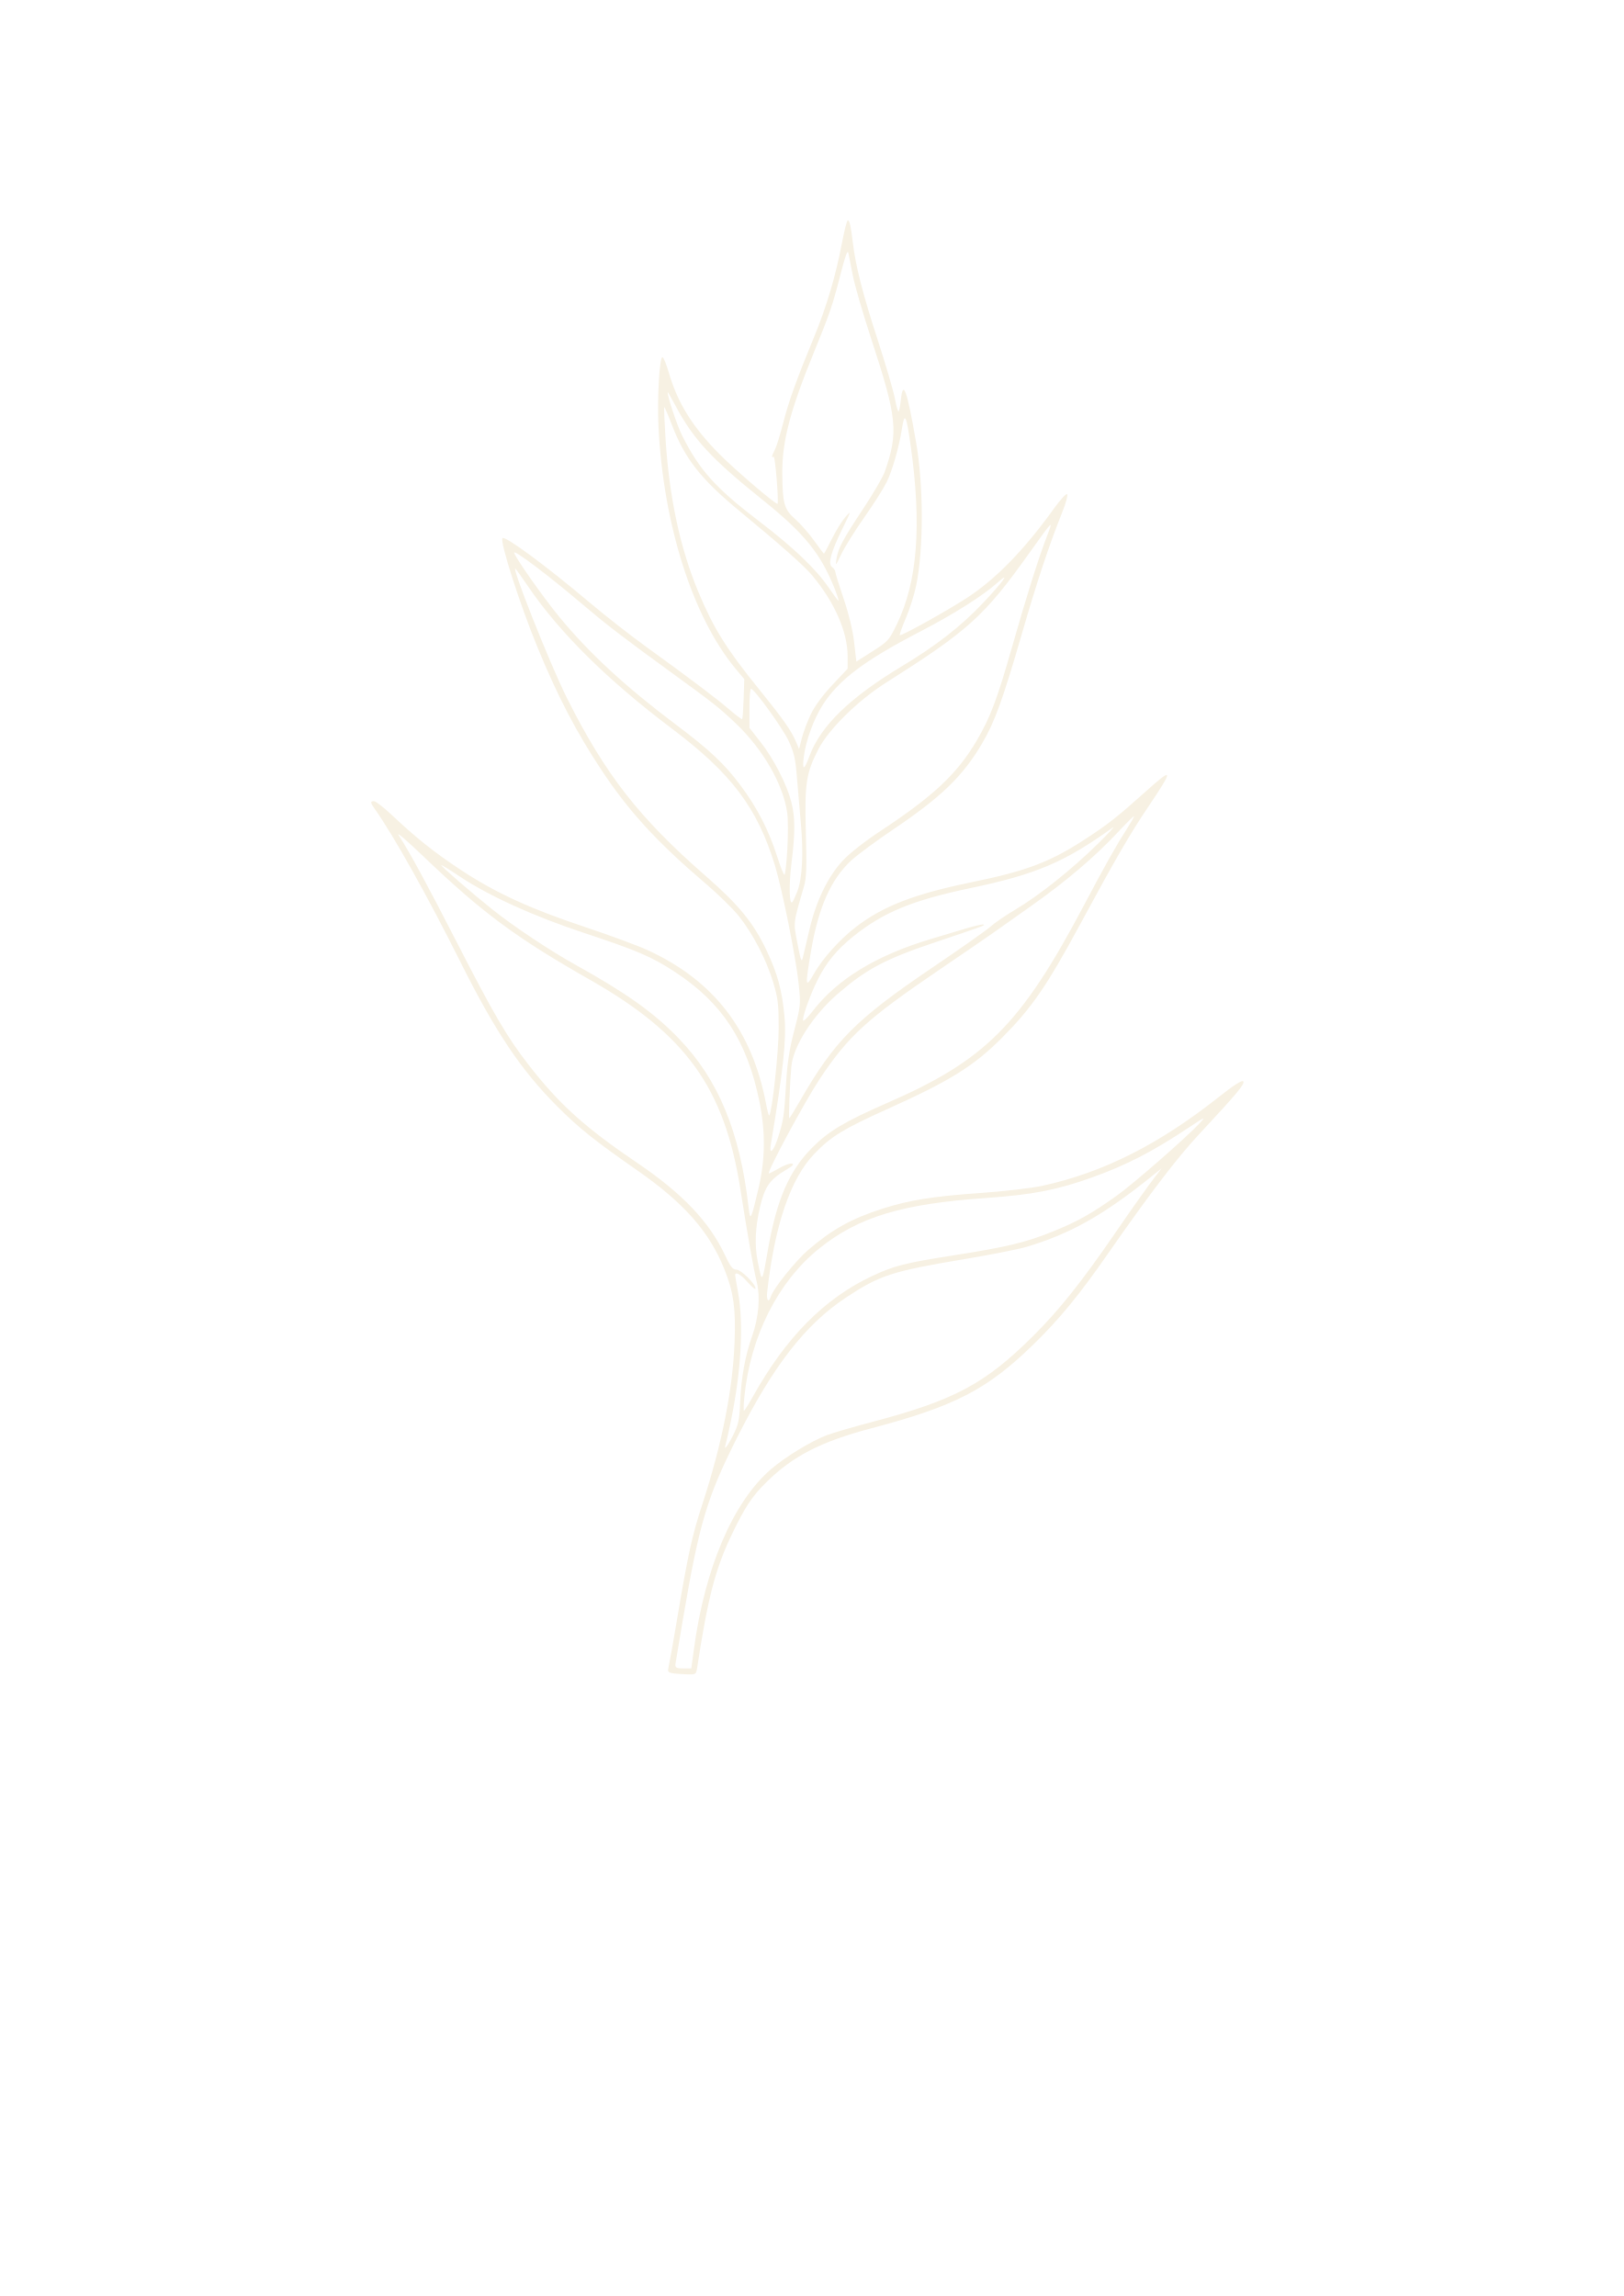
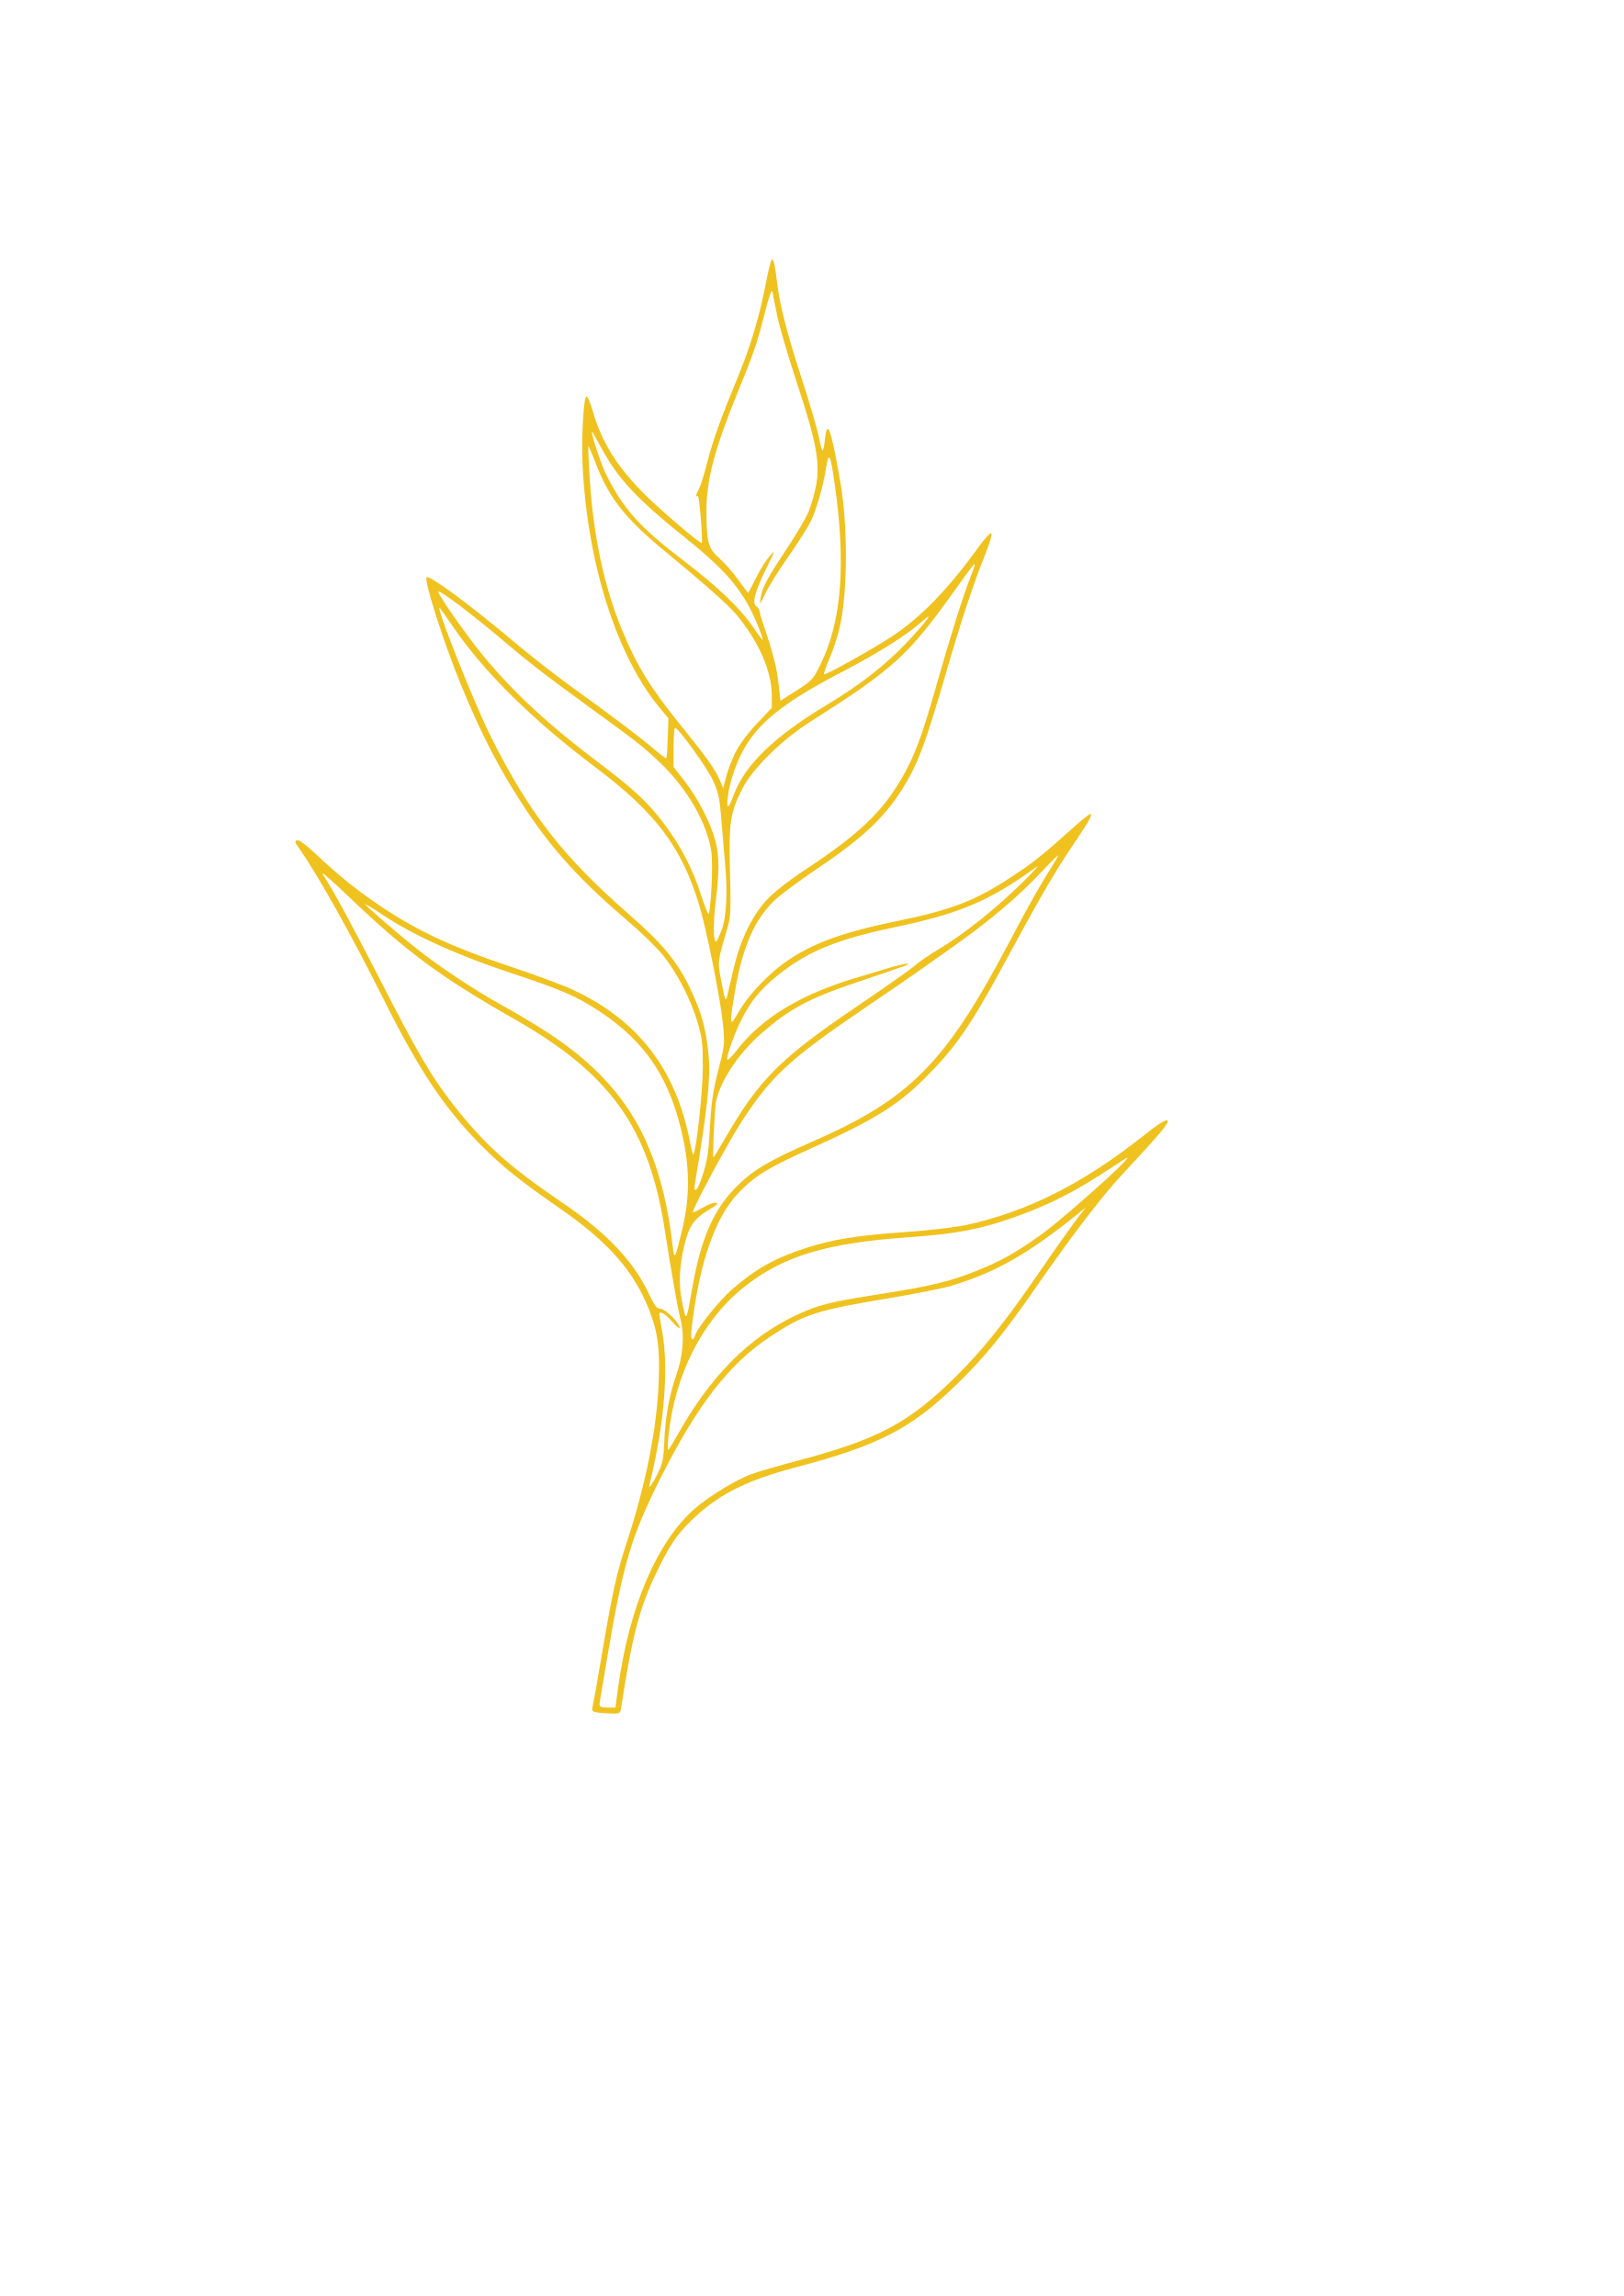
<svg xmlns="http://www.w3.org/2000/svg" width="210mm" height="297mm" viewBox="0 0 210 297" version="1.1" id="svg1" xml:space="preserve">
  <defs id="defs1" />
  <g id="layer1">
-     <path style="fill:#f7f1e3;fill-opacity:1" d="m 86.919,216.426 c -0.518,-0.099 -0.591,-0.229 -0.447,-0.803 0.095,-0.377 0.575,-3.076 1.068,-5.998 1.476,-8.749 1.958,-10.946 3.314,-15.102 2.519,-7.722 3.918,-14.771 4.152,-20.923 0.164,-4.321 -0.119,-6.385 -1.282,-9.328 -1.935,-4.897 -5.217,-8.636 -11.305,-12.878 -5.536,-3.857 -7.547,-5.466 -10.378,-8.307 -4.678,-4.692 -7.989,-9.637 -12.508,-18.679 -4.263,-8.53 -8.623,-16.321 -11.053,-19.752 -0.601,-0.849 -0.618,-1.017 -0.101,-1.017 0.218,0 1.26,0.812 2.315,1.805 3.153,2.966 5.39,4.75 8.77,6.995 4.503,2.991 9.055,5.097 16.043,7.423 3.279,1.091 7.015,2.471 8.304,3.066 8.527,3.94 13.454,10.337 15.256,19.811 0.174,0.914 0.361,1.617 0.415,1.563 0.372,-0.372 1.227,-8.233 1.228,-11.295 8.9e-4,-3.124 -0.089,-3.87 -0.716,-5.953 -0.889,-2.952 -2.653,-6.339 -4.477,-8.598 -0.763,-0.945 -2.692,-2.83 -4.287,-4.188 -6.237,-5.314 -9.886,-9.292 -13.428,-14.64 -3.273,-4.942 -5.656,-9.509 -8.273,-15.863 -2.291,-5.56 -4.924,-13.77 -4.54,-14.154 0.339,-0.339 5.698,3.624 11.347,8.392 1.964,1.658 5.219,4.204 7.234,5.66 5.523,3.988 9.09,6.68 10.791,8.144 0.842,0.725 1.576,1.272 1.631,1.217 0.055,-0.055 0.138,-1.241 0.185,-2.636 l 0.085,-2.535 -1.086,-1.301 c -5.582,-6.69 -9.413,-18.725 -10.016,-31.464 -0.17,-3.592 0.134,-8.868 0.512,-8.883 0.138,-0.006 0.51,0.887 0.826,1.983 1.134,3.93 3.068,7.044 6.568,10.573 2.051,2.068 7.312,6.562 7.496,6.403 0.183,-0.159 -0.31,-6.197 -0.496,-6.082 -0.325,0.201 -0.277,-0.082 0.157,-0.921 0.21,-0.406 0.691,-1.959 1.07,-3.453 0.703,-2.773 1.728,-5.619 4.056,-11.267 1.554,-3.771 2.762,-7.856 3.534,-11.959 0.309,-1.641 0.654,-2.983 0.767,-2.983 0.23,0 0.404,0.774 0.654,2.91 0.346,2.958 1.284,6.634 3.173,12.437 1.067,3.275 2.087,6.757 2.268,7.738 0.181,0.981 0.395,1.717 0.476,1.636 0.081,-0.081 0.209,-0.739 0.285,-1.461 0.29,-2.755 0.789,-1.376 1.978,5.468 0.973,5.596 0.978,13.769 0.012,18.501 -0.238,1.164 -0.838,3.062 -1.334,4.218 -0.496,1.156 -0.849,2.154 -0.786,2.217 0.163,0.163 6.203,-3.199 8.751,-4.871 3.735,-2.451 7.352,-6.177 11.225,-11.562 0.799,-1.111 1.549,-1.923 1.667,-1.805 0.118,0.118 -0.162,1.155 -0.622,2.305 -1.74,4.351 -3.262,8.938 -5.3,15.981 -2.394,8.268 -3.468,11.224 -5.07,13.945 -2.508,4.258 -5.272,6.934 -11.503,11.135 -2.18,1.469 -4.605,3.261 -5.39,3.981 -2.667,2.448 -4.288,6.096 -5.255,11.827 -0.767,4.544 -0.725,4.834 0.41,2.831 1.105,-1.949 3.313,-4.408 5.404,-6.017 3.508,-2.7 7.575,-4.274 14.947,-5.788 7.244,-1.487 10.231,-2.632 14.949,-5.728 2.787,-1.829 4.014,-2.801 7.591,-6.011 3.592,-3.224 3.647,-2.959 0.39,1.883 -2.462,3.66 -4.232,6.714 -8.917,15.381 -4.274,7.908 -6.225,10.74 -10.037,14.57 -3.65,3.669 -6.738,5.592 -14.802,9.222 -5.73,2.579 -7.344,3.568 -9.5,5.82 -3.07,3.207 -5.108,9.17 -6.087,17.815 -0.132,1.161 0.184,1.539 0.488,0.583 0.313,-0.987 3.219,-4.597 4.795,-5.958 3.089,-2.666 5.623,-4.075 9.638,-5.358 3.479,-1.112 6.491,-1.591 12.799,-2.035 2.964,-0.209 6.502,-0.622 7.862,-0.918 7.846,-1.709 15.072,-5.346 22.825,-11.489 1.9,-1.505 2.979,-2.2 3.151,-2.029 0.287,0.287 -0.712,1.486 -5.745,6.897 -2.863,3.078 -6.45,7.785 -11.797,15.478 -3.675,5.288 -6.253,8.421 -9.626,11.703 -5.97,5.807 -10.128,7.955 -20.915,10.805 -6.523,1.723 -10.142,3.58 -13.578,6.968 -1.851,1.825 -2.762,3.2 -4.452,6.72 -2.155,4.489 -3.124,8.209 -4.511,17.316 -0.127,0.836 -0.165,0.859 -1.376,0.824 -0.685,-0.02 -1.523,-0.089 -1.863,-0.154 z m 2.819,-3.051 c 1.423,-10.571 5.077,-19.109 9.986,-23.332 1.861,-1.601 5.219,-3.645 7.223,-4.398 0.821,-0.308 3.458,-1.079 5.859,-1.712 10.598,-2.795 14.591,-4.926 20.796,-11.098 3.372,-3.354 6.273,-6.99 10.561,-13.237 2.41,-3.511 4.257,-6.114 5.255,-7.408 l 0.817,-1.058 -1.219,0.983 c -6.276,5.059 -10.573,7.482 -16.276,9.178 -1.042,0.31 -4.673,1.027 -8.07,1.593 -9.293,1.55 -10.914,2.077 -15.275,4.973 -5.245,3.483 -9.375,8.796 -14.054,18.083 -3.905,7.75 -4.902,11.096 -7.016,23.531 -0.532,3.129 -0.97,5.748 -0.975,5.821 -0.025,0.438 0.157,0.529 1.057,0.529 h 1.001 z m 5.074,-27.712 c 0.696,-1.378 0.815,-1.938 0.917,-4.299 0.138,-3.197 0.641,-5.973 1.547,-8.536 0.849,-2.403 1.078,-5.073 0.599,-6.994 -0.411,-1.647 -1.131,-5.727 -2.131,-12.072 -2.055,-13.036 -7.042,-19.966 -19.452,-27.027 -9.557,-5.438 -13.942,-8.689 -21.558,-15.981 -2.034,-1.948 -3.47,-3.185 -3.191,-2.748 1.54,2.408 3.589,6.183 7.542,13.891 4.806,9.373 6.471,12.219 9.233,15.783 3.992,5.151 7.297,8.137 14.123,12.761 5.805,3.933 9.301,7.606 11.306,11.881 0.714,1.521 1.014,1.909 1.479,1.909 0.613,0 2.504,1.859 2.49,2.448 -0.004,0.181 -0.451,-0.178 -0.992,-0.799 -0.886,-1.016 -1.654,-1.448 -1.641,-0.922 0.003,0.109 0.177,1.151 0.388,2.315 0.724,4.007 0.383,10.109 -0.916,16.404 -0.3,1.455 -0.611,2.854 -0.691,3.109 -0.304,0.972 0.18,0.399 0.948,-1.121 z m 2.537,-4.964 c 4.286,-7.701 9.295,-12.763 15.497,-15.661 2.807,-1.311 4.253,-1.676 10.563,-2.665 6.809,-1.067 9.328,-1.675 12.811,-3.09 3.156,-1.283 4.929,-2.278 8.202,-4.606 2.127,-1.513 8.987,-7.507 10.716,-9.363 0.866,-0.93 0.772,-0.892 -1.455,0.586 -4.645,3.082 -7.937,4.782 -12.344,6.373 -4.564,1.648 -7.785,2.276 -13.85,2.697 -10.877,0.756 -16.482,2.459 -21.564,6.551 -5.312,4.278 -8.873,11.352 -9.654,19.178 -0.098,0.982 -0.119,1.786 -0.048,1.786 0.072,0 0.578,-0.804 1.124,-1.786 z m 1.96,-18.984 C 100.444,155.207 102.043,151.494 105,148.5 c 2.155,-2.182 4.237,-3.424 9.841,-5.871 12.621,-5.511 17.216,-10.135 25.334,-25.497 2.755,-5.214 4.182,-7.753 5.611,-9.984 0.488,-0.762 0.887,-1.464 0.887,-1.56 0,-0.096 -0.948,0.838 -2.106,2.076 -3.003,3.21 -6.711,6.361 -11.269,9.576 -2.176,1.535 -4.432,3.131 -5.014,3.547 -0.582,0.416 -3.618,2.496 -6.747,4.623 -9.418,6.402 -11.82,8.594 -15.521,14.163 -1.93,2.904 -6.938,12.219 -6.57,12.219 0.093,0 0.693,-0.307 1.333,-0.682 0.64,-0.375 1.375,-0.642 1.633,-0.592 0.338,0.065 0.138,0.286 -0.72,0.792 -2.14,1.263 -2.788,2.191 -3.409,4.881 -0.616,2.668 -0.704,4.903 -0.276,7.032 0.566,2.816 0.546,2.84 1.304,-1.508 z m -1.22,-7.938 c 0.89,-3.738 0.932,-7.348 0.133,-11.274 -1.603,-7.873 -4.807,-12.777 -10.988,-16.816 -2.954,-1.931 -4.829,-2.733 -11.735,-5.022 -6.559,-2.174 -12.327,-4.8 -16.116,-7.337 -1.224,-0.82 -2.26,-1.456 -2.302,-1.414 -0.105,0.105 3.932,3.603 6.712,5.815 2.703,2.151 7.361,5.25 10.588,7.043 6.653,3.698 10.237,6.255 13.441,9.593 5.1,5.311 7.881,12.052 8.993,21.793 0.215,1.881 0.297,1.728 1.275,-2.381 z m 2.51,-6.548 c 0.724,-2.227 0.831,-2.934 1.069,-7.084 0.152,-2.655 0.422,-4.404 1.056,-6.846 0.826,-3.18 0.843,-3.361 0.58,-5.953 -0.34,-3.345 -2.118,-12.235 -3.076,-15.383 -2.271,-7.461 -5.603,-11.886 -13.352,-17.728 -8.272,-6.236 -14.482,-12.372 -18.518,-18.296 -0.774,-1.136 -1.515,-2.185 -1.646,-2.33 -0.822,-0.912 4.399,12.268 6.602,16.664 4.959,9.898 9.337,15.516 17.946,23.029 4.295,3.749 6.204,6.085 7.886,9.652 1.418,3.007 1.988,5.099 2.308,8.467 0.282,2.967 -0.127,6.827 -1.758,16.603 -0.244,1.46 0.337,0.95 0.904,-0.794 z m 2.83,-4.763 c 4.533,-7.885 7.212,-10.577 17.37,-17.449 3.506,-2.372 6.802,-4.698 7.325,-5.17 0.523,-0.471 1.973,-1.462 3.222,-2.202 3.041,-1.803 7.288,-5.19 10.614,-8.465 1.5,-1.477 2.37,-2.428 1.933,-2.114 -6.194,4.461 -9.886,6.031 -18.378,7.815 -7.514,1.579 -11.256,3.121 -15.146,6.243 -2.112,1.695 -3.474,3.345 -4.589,5.56 -0.983,1.951 -2.044,4.914 -1.907,5.324 0.049,0.147 0.604,-0.401 1.234,-1.218 3.195,-4.141 8.208,-7.199 15.282,-9.322 1.286,-0.386 3.282,-0.986 4.437,-1.334 1.155,-0.348 2.22,-0.592 2.368,-0.543 0.288,0.096 0.17,0.139 -6.523,2.394 -6.183,2.083 -8.688,3.42 -12.327,6.579 -3.223,2.798 -5.76,6.777 -5.995,9.401 -0.191,2.133 -0.376,6.684 -0.272,6.684 0.054,0 0.663,-0.982 1.353,-2.183 z m 1.264,-22.234 c 0.859,-3.683 2.373,-6.822 4.29,-8.892 0.895,-0.967 2.836,-2.489 4.96,-3.892 6.813,-4.497 9.876,-7.38 12.382,-11.653 1.763,-3.006 2.627,-5.296 4.576,-12.132 1.904,-6.678 3.403,-11.437 4.499,-14.287 0.857,-2.227 0.844,-2.215 -2.242,2.116 -5.858,8.222 -7.879,10.053 -18.541,16.801 -3.65,2.31 -7.438,6.035 -8.772,8.626 -1.592,3.093 -1.794,4.442 -1.619,10.821 0.122,4.433 0.075,5.824 -0.232,6.879 -1.437,4.936 -1.399,4.598 -0.854,7.446 0.421,2.199 0.529,2.484 0.693,1.815 0.107,-0.437 0.493,-2.078 0.859,-3.647 z m -1.576,-4.918 c 0.645,-1.668 0.817,-4.874 0.468,-8.72 -0.168,-1.844 -0.404,-4.613 -0.526,-6.155 -0.182,-2.306 -0.37,-3.121 -1.059,-4.593 -0.783,-1.673 -4.434,-6.73 -4.873,-6.75 -0.109,-0.005 -0.198,1.131 -0.198,2.524 v 2.533 l 1.457,1.862 c 1.689,2.158 3.392,5.486 3.965,7.746 0.499,1.97 0.504,3.948 0.021,7.843 -0.358,2.885 -0.3,5.551 0.111,5.082 0.103,-0.118 0.389,-0.735 0.635,-1.371 z m -1.291,-5.422 c 0.104,-1.799 0.101,-3.913 -0.005,-4.696 -0.504,-3.698 -3.116,-8.253 -6.666,-11.625 -2.181,-2.072 -2.794,-2.555 -8.545,-6.735 -6.02,-4.376 -8.218,-6.065 -11.245,-8.639 -4.396,-3.738 -8.864,-7.115 -8.864,-6.699 0,0.43 3.708,5.71 5.795,8.252 3.859,4.699 8.579,9.064 15.107,13.969 4.393,3.301 6.304,5.099 8.387,7.894 2.159,2.897 3.629,5.761 4.74,9.235 0.407,1.273 0.823,2.315 0.924,2.315 0.101,0 0.268,-1.472 0.372,-3.271 z m 2.869,-12.097 c 1.428,-3.885 5.225,-7.571 11.981,-11.632 4.376,-2.63 7.606,-5.146 10.419,-8.119 2.619,-2.767 3.709,-4.289 1.916,-2.674 -1.851,1.667 -5.669,4.081 -10.026,6.341 -7.189,3.728 -10.505,6.229 -12.591,9.493 -1.163,1.82 -2.196,4.673 -2.443,6.746 -0.213,1.784 0.051,1.729 0.743,-0.155 z m 0.181,-5.422 c 0.496,-1.039 1.542,-2.46 2.774,-3.771 l 1.978,-2.103 v -1.603 c 0,-3.139 -1.687,-6.989 -4.582,-10.458 -1.047,-1.254 -3.96,-3.837 -9.407,-8.34 -5.045,-4.171 -7.095,-6.796 -8.789,-11.257 -0.473,-1.246 -0.898,-2.227 -0.945,-2.181 -0.046,0.046 0.031,1.901 0.173,4.122 0.483,7.581 1.881,14.113 4.231,19.76 1.951,4.69 3.652,7.423 7.807,12.545 3.08,3.797 4.225,5.419 4.813,6.816 l 0.416,0.989 0.367,-1.426 c 0.202,-0.784 0.725,-2.176 1.163,-3.093 z m 11.114,-11.614 c 2.677,-5.531 3.242,-12.82 1.79,-23.109 -0.569,-4.031 -0.781,-4.437 -1.134,-2.166 -0.365,2.348 -1.249,5.426 -1.984,6.908 -0.412,0.83 -1.717,2.883 -2.902,4.564 -1.184,1.681 -2.51,3.805 -2.947,4.722 -0.743,1.561 -0.783,1.6 -0.629,0.62 0.219,-1.394 0.773,-2.43 3.511,-6.572 1.271,-1.922 2.499,-4.031 2.728,-4.686 1.8,-5.141 1.616,-6.958 -1.743,-17.198 -1.074,-3.274 -2.145,-6.965 -2.38,-8.202 -0.235,-1.237 -0.493,-2.547 -0.573,-2.91 -0.104,-0.472 -0.398,0.325 -1.025,2.778 -1.018,3.978 -1.386,5.061 -3.377,9.922 -3.123,7.627 -4.177,11.637 -4.149,15.784 0.026,3.917 0.24,4.678 1.669,5.936 0.682,0.601 1.783,1.853 2.447,2.783 0.664,0.93 1.238,1.691 1.275,1.691 0.038,0 0.497,-0.863 1.021,-1.918 0.524,-1.055 1.316,-2.335 1.762,-2.844 0.772,-0.883 0.755,-0.815 -0.361,1.455 -1.54,3.133 -1.945,4.622 -1.37,5.042 0.232,0.169 0.421,0.451 0.421,0.626 0,0.175 0.484,1.739 1.075,3.476 0.686,2.017 1.176,4.054 1.356,5.639 l 0.282,2.481 2.098,-1.335 c 2.012,-1.28 2.14,-1.423 3.139,-3.487 z m -7.973,-4.438 c -1.836,-4.678 -3.924,-7.272 -9.378,-11.651 -6.649,-5.338 -8.975,-7.854 -11.29,-12.214 -0.545,-1.026 -0.994,-1.804 -0.998,-1.728 -0.029,0.575 1.22,4.314 1.883,5.638 2.217,4.425 4.312,6.76 9.884,11.011 4.497,3.431 7.464,6.264 9.092,8.68 0.613,0.909 1.168,1.654 1.233,1.654 0.065,0 -0.127,-0.625 -0.427,-1.389 z" id="path1" />
+     <path style="fill:#f0c21f;fill-opacity:1" d="m 77.107,221.488 c -0.518,-0.099 -0.591,-0.229 -0.447,-0.803 0.095,-0.377 0.575,-3.076 1.068,-5.998 1.476,-8.749 1.958,-10.946 3.314,-15.102 2.519,-7.722 3.918,-14.771 4.152,-20.923 0.164,-4.321 -0.119,-6.385 -1.282,-9.328 -1.935,-4.897 -5.217,-8.636 -11.305,-12.878 -5.536,-3.857 -7.547,-5.466 -10.378,-8.307 -4.678,-4.692 -7.989,-9.637 -12.508,-18.679 -4.263,-8.53 -8.623,-16.321 -11.053,-19.752 -0.601,-0.849 -0.618,-1.017 -0.101,-1.017 0.218,0 1.26,0.812 2.315,1.805 3.153,2.966 5.39,4.75 8.77,6.995 4.503,2.991 9.055,5.097 16.043,7.423 3.279,1.091 7.015,2.471 8.304,3.066 8.527,3.94 13.454,10.337 15.256,19.811 0.174,0.914 0.361,1.617 0.415,1.563 0.372,-0.372 1.227,-8.233 1.228,-11.295 8.96e-4,-3.124 -0.089,-3.87 -0.716,-5.953 -0.889,-2.952 -2.653,-6.339 -4.477,-8.598 -0.763,-0.945 -2.692,-2.83 -4.287,-4.188 -6.237,-5.314 -9.886,-9.292 -13.428,-14.64 -3.273,-4.942 -5.656,-9.509 -8.273,-15.863 -2.291,-5.56 -4.924,-13.77 -4.54,-14.154 0.339,-0.339 5.698,3.624 11.347,8.392 1.964,1.658 5.219,4.204 7.234,5.66 5.523,3.988 9.09,6.68 10.791,8.144 0.842,0.725 1.576,1.272 1.631,1.217 0.055,-0.055 0.138,-1.241 0.185,-2.636 l 0.085,-2.535 -1.086,-1.301 c -5.582,-6.69 -9.413,-18.725 -10.016,-31.464 -0.17,-3.592 0.134,-8.868 0.512,-8.883 0.138,-0.006 0.51,0.887 0.826,1.983 1.134,3.93 3.068,7.044 6.568,10.573 2.051,2.068 7.312,6.562 7.496,6.403 0.183,-0.159 -0.31,-6.197 -0.496,-6.082 -0.325,0.201 -0.277,-0.082 0.157,-0.921 0.21,-0.406 0.691,-1.959 1.07,-3.453 0.703,-2.773 1.728,-5.619 4.056,-11.267 1.554,-3.771 2.762,-7.856 3.534,-11.959 0.309,-1.641 0.654,-2.983 0.767,-2.983 0.23,0 0.404,0.774 0.654,2.91 0.346,2.958 1.284,6.634 3.173,12.437 1.067,3.275 2.087,6.757 2.268,7.738 0.181,0.981 0.395,1.717 0.476,1.636 0.081,-0.081 0.209,-0.739 0.285,-1.461 0.29,-2.755 0.789,-1.376 1.978,5.468 0.973,5.596 0.978,13.769 0.012,18.501 -0.238,1.164 -0.838,3.062 -1.334,4.218 -0.496,1.156 -0.849,2.154 -0.786,2.217 0.163,0.163 6.203,-3.199 8.751,-4.871 3.735,-2.451 7.352,-6.177 11.225,-11.562 0.799,-1.111 1.549,-1.923 1.667,-1.805 0.118,0.118 -0.162,1.155 -0.622,2.305 -1.74,4.351 -3.262,8.938 -5.3,15.981 -2.394,8.268 -3.468,11.224 -5.07,13.945 -2.508,4.258 -5.272,6.934 -11.503,11.135 -2.18,1.469 -4.605,3.261 -5.39,3.981 -2.667,2.448 -4.288,6.096 -5.255,11.827 -0.767,4.544 -0.725,4.834 0.41,2.831 1.105,-1.949 3.313,-4.408 5.404,-6.017 3.508,-2.7 7.575,-4.274 14.947,-5.788 7.244,-1.487 10.231,-2.632 14.949,-5.728 2.787,-1.829 4.014,-2.801 7.591,-6.011 3.592,-3.224 3.647,-2.959 0.39,1.883 -2.462,3.66 -4.232,6.714 -8.917,15.381 -4.274,7.908 -6.225,10.74 -10.037,14.57 -3.65,3.669 -6.738,5.592 -14.802,9.222 -5.73,2.579 -7.344,3.568 -9.5,5.82 -3.07,3.207 -5.108,9.17 -6.087,17.815 -0.132,1.161 0.184,1.539 0.488,0.583 0.313,-0.987 3.219,-4.597 4.795,-5.958 3.089,-2.666 5.623,-4.075 9.638,-5.358 3.479,-1.112 6.491,-1.591 12.799,-2.035 2.964,-0.209 6.502,-0.622 7.862,-0.918 7.846,-1.709 15.072,-5.346 22.825,-11.489 1.9,-1.505 2.979,-2.2 3.151,-2.029 0.287,0.287 -0.712,1.486 -5.745,6.897 -2.863,3.078 -6.45,7.785 -11.797,15.478 -3.675,5.288 -6.253,8.421 -9.626,11.703 -5.97,5.807 -10.128,7.955 -20.915,10.805 -6.523,1.723 -10.142,3.58 -13.578,6.968 -1.851,1.825 -2.762,3.2 -4.452,6.72 -2.155,4.489 -3.124,8.209 -4.511,17.316 -0.127,0.836 -0.165,0.859 -1.376,0.824 -0.685,-0.02 -1.523,-0.089 -1.863,-0.154 z m 2.819,-3.051 c 1.423,-10.571 5.077,-19.109 9.986,-23.332 1.861,-1.601 5.219,-3.645 7.223,-4.398 0.821,-0.308 3.458,-1.079 5.859,-1.712 10.598,-2.795 14.591,-4.926 20.796,-11.098 3.372,-3.354 6.273,-6.99 10.561,-13.237 2.41,-3.511 4.257,-6.114 5.255,-7.408 l 0.817,-1.058 -1.219,0.983 c -6.276,5.059 -10.573,7.482 -16.276,9.178 -1.042,0.31 -4.673,1.027 -8.07,1.593 -9.293,1.55 -10.913,2.077 -15.275,4.973 -5.245,3.483 -9.375,8.796 -14.054,18.083 -3.905,7.75 -4.902,11.096 -7.016,23.531 -0.532,3.129 -0.97,5.748 -0.975,5.821 -0.025,0.438 0.157,0.529 1.057,0.529 h 1.001 z m 5.074,-27.712 c 0.696,-1.378 0.815,-1.938 0.917,-4.299 0.138,-3.197 0.641,-5.973 1.547,-8.536 0.849,-2.403 1.078,-5.073 0.599,-6.994 -0.411,-1.647 -1.131,-5.727 -2.131,-12.072 -2.055,-13.036 -7.042,-19.966 -19.452,-27.027 -9.557,-5.438 -13.942,-8.689 -21.558,-15.981 -2.034,-1.948 -3.47,-3.185 -3.191,-2.748 1.54,2.408 3.589,6.183 7.542,13.891 4.806,9.373 6.471,12.219 9.233,15.783 3.992,5.151 7.297,8.137 14.123,12.761 5.805,3.933 9.301,7.606 11.306,11.881 0.714,1.521 1.014,1.909 1.479,1.909 0.613,0 2.504,1.859 2.49,2.448 -0.004,0.181 -0.451,-0.178 -0.992,-0.799 -0.886,-1.016 -1.654,-1.448 -1.641,-0.922 0.003,0.109 0.177,1.151 0.388,2.315 0.724,4.007 0.383,10.109 -0.916,16.404 -0.3,1.455 -0.611,2.854 -0.691,3.109 -0.304,0.972 0.18,0.399 0.948,-1.121 z m 2.537,-4.964 c 4.286,-7.701 9.295,-12.763 15.497,-15.661 2.807,-1.311 4.253,-1.676 10.563,-2.665 6.809,-1.067 9.328,-1.675 12.811,-3.09 3.156,-1.283 4.929,-2.278 8.202,-4.606 2.127,-1.513 8.987,-7.507 10.716,-9.363 0.866,-0.93 0.772,-0.892 -1.455,0.586 -4.645,3.082 -7.937,4.782 -12.344,6.373 -4.564,1.648 -7.785,2.276 -13.85,2.697 -10.877,0.756 -16.482,2.459 -21.564,6.551 -5.312,4.278 -8.873,11.352 -9.654,19.178 -0.098,0.982 -0.119,1.786 -0.048,1.786 0.072,0 0.578,-0.804 1.124,-1.786 z m 1.96,-18.984 c 1.135,-6.508 2.733,-10.22 5.69,-13.215 2.155,-2.182 4.237,-3.424 9.841,-5.871 12.621,-5.511 17.216,-10.135 25.334,-25.497 2.755,-5.214 4.182,-7.753 5.611,-9.984 0.488,-0.762 0.887,-1.464 0.887,-1.56 0,-0.096 -0.948,0.838 -2.106,2.076 -3.003,3.21 -6.711,6.361 -11.269,9.576 -2.176,1.535 -4.432,3.131 -5.014,3.547 -0.582,0.416 -3.618,2.496 -6.747,4.623 -9.418,6.402 -11.82,8.594 -15.521,14.163 -1.93,2.904 -6.938,12.219 -6.57,12.219 0.093,0 0.693,-0.307 1.333,-0.682 0.64,-0.375 1.375,-0.642 1.633,-0.592 0.338,0.065 0.138,0.286 -0.72,0.792 -2.14,1.263 -2.788,2.191 -3.409,4.881 -0.616,2.668 -0.704,4.903 -0.276,7.032 0.566,2.816 0.546,2.84 1.304,-1.508 z m -1.22,-7.938 c 0.89,-3.738 0.932,-7.348 0.133,-11.274 -1.603,-7.873 -4.807,-12.777 -10.988,-16.816 -2.954,-1.931 -4.829,-2.733 -11.735,-5.022 -6.559,-2.174 -12.327,-4.8 -16.116,-7.337 -1.224,-0.82 -2.26,-1.456 -2.302,-1.414 -0.105,0.105 3.932,3.603 6.712,5.815 2.703,2.151 7.361,5.25 10.588,7.043 6.653,3.698 10.237,6.255 13.441,9.593 5.1,5.311 7.881,12.052 8.993,21.793 0.215,1.881 0.297,1.728 1.275,-2.381 z m 2.51,-6.548 c 0.724,-2.227 0.831,-2.934 1.069,-7.084 0.152,-2.655 0.422,-4.404 1.056,-6.846 0.826,-3.18 0.843,-3.361 0.58,-5.953 -0.34,-3.345 -2.118,-12.235 -3.076,-15.383 -2.271,-7.461 -5.603,-11.886 -13.352,-17.728 -8.272,-6.236 -14.482,-12.372 -18.518,-18.296 -0.774,-1.136 -1.515,-2.185 -1.646,-2.33 -0.822,-0.912 4.399,12.268 6.602,16.664 4.959,9.898 9.337,15.516 17.946,23.029 4.295,3.749 6.204,6.085 7.886,9.652 1.418,3.007 1.988,5.099 2.308,8.467 0.282,2.967 -0.127,6.827 -1.758,16.603 -0.244,1.46 0.337,0.95 0.904,-0.794 z m 2.83,-4.763 c 4.533,-7.885 7.212,-10.577 17.37,-17.449 3.506,-2.372 6.802,-4.698 7.325,-5.17 0.523,-0.471 1.973,-1.462 3.222,-2.202 3.041,-1.803 7.288,-5.19 10.614,-8.465 1.5,-1.477 2.37,-2.428 1.933,-2.114 -6.194,4.461 -9.886,6.031 -18.378,7.815 -7.514,1.579 -11.256,3.121 -15.146,6.243 -2.112,1.695 -3.474,3.345 -4.589,5.56 -0.983,1.951 -2.044,4.914 -1.907,5.324 0.049,0.147 0.604,-0.401 1.234,-1.218 3.195,-4.141 8.208,-7.199 15.282,-9.322 1.286,-0.386 3.282,-0.986 4.437,-1.334 1.155,-0.348 2.22,-0.592 2.368,-0.543 0.288,0.096 0.17,0.139 -6.523,2.394 -6.183,2.083 -8.688,3.42 -12.327,6.579 -3.223,2.798 -5.76,6.777 -5.995,9.401 -0.191,2.133 -0.376,6.684 -0.272,6.684 0.054,0 0.663,-0.982 1.353,-2.183 z m 1.264,-22.234 c 0.859,-3.683 2.373,-6.822 4.29,-8.892 0.895,-0.967 2.836,-2.489 4.96,-3.892 6.813,-4.497 9.876,-7.38 12.382,-11.653 1.763,-3.006 2.627,-5.296 4.576,-12.132 1.904,-6.678 3.403,-11.437 4.499,-14.287 0.857,-2.227 0.844,-2.215 -2.242,2.116 -5.858,8.222 -7.879,10.053 -18.541,16.801 -3.65,2.31 -7.438,6.035 -8.772,8.626 -1.592,3.093 -1.794,4.442 -1.619,10.821 0.122,4.433 0.075,5.824 -0.232,6.879 -1.437,4.936 -1.399,4.598 -0.854,7.446 0.421,2.199 0.529,2.484 0.693,1.815 0.107,-0.437 0.494,-2.078 0.859,-3.647 z m -1.576,-4.918 c 0.645,-1.668 0.817,-4.874 0.468,-8.72 -0.168,-1.844 -0.404,-4.613 -0.526,-6.155 -0.182,-2.306 -0.37,-3.121 -1.059,-4.593 -0.783,-1.673 -4.434,-6.73 -4.873,-6.75 -0.109,-0.005 -0.198,1.131 -0.198,2.524 v 2.533 l 1.457,1.862 c 1.689,2.158 3.392,5.486 3.965,7.746 0.499,1.97 0.504,3.948 0.021,7.843 -0.358,2.885 -0.3,5.551 0.111,5.082 0.103,-0.118 0.389,-0.735 0.635,-1.371 z m -1.291,-5.422 c 0.104,-1.799 0.101,-3.913 -0.005,-4.696 -0.504,-3.698 -3.116,-8.253 -6.666,-11.625 -2.181,-2.072 -2.794,-2.555 -8.545,-6.735 -6.02,-4.376 -8.218,-6.065 -11.245,-8.639 -4.396,-3.738 -8.864,-7.115 -8.864,-6.699 0,0.43 3.708,5.71 5.795,8.252 3.859,4.699 8.579,9.064 15.107,13.969 4.393,3.301 6.304,5.099 8.387,7.894 2.159,2.897 3.629,5.761 4.74,9.235 0.407,1.273 0.823,2.315 0.924,2.315 0.101,0 0.268,-1.472 0.372,-3.271 z m 2.869,-12.097 c 1.428,-3.885 5.225,-7.571 11.981,-11.632 4.376,-2.63 7.606,-5.146 10.419,-8.119 2.619,-2.767 3.709,-4.289 1.916,-2.674 -1.851,1.667 -5.669,4.081 -10.026,6.341 -7.189,3.728 -10.505,6.229 -12.591,9.493 -1.163,1.82 -2.196,4.673 -2.443,6.746 -0.213,1.784 0.051,1.729 0.743,-0.155 z m 0.181,-5.422 c 0.496,-1.039 1.542,-2.46 2.774,-3.771 l 1.978,-2.103 v -1.603 c 0,-3.139 -1.687,-6.989 -4.582,-10.458 -1.047,-1.254 -3.96,-3.837 -9.407,-8.34 -5.045,-4.171 -7.095,-6.796 -8.789,-11.257 -0.473,-1.246 -0.898,-2.227 -0.945,-2.181 -0.046,0.046 0.031,1.901 0.173,4.122 0.483,7.581 1.881,14.113 4.231,19.76 1.951,4.69 3.652,7.423 7.807,12.545 3.08,3.797 4.225,5.419 4.813,6.816 l 0.416,0.989 0.367,-1.426 c 0.202,-0.784 0.725,-2.176 1.163,-3.093 z m 11.114,-11.614 c 2.677,-5.531 3.242,-12.82 1.79,-23.109 -0.569,-4.031 -0.781,-4.437 -1.134,-2.166 -0.365,2.348 -1.249,5.426 -1.984,6.908 -0.412,0.83 -1.717,2.883 -2.902,4.564 -1.184,1.681 -2.51,3.805 -2.947,4.722 -0.743,1.561 -0.783,1.6 -0.629,0.62 0.219,-1.394 0.773,-2.43 3.511,-6.572 1.271,-1.922 2.499,-4.031 2.728,-4.686 1.8,-5.141 1.616,-6.958 -1.743,-17.198 -1.074,-3.274 -2.145,-6.965 -2.38,-8.202 -0.235,-1.237 -0.493,-2.547 -0.573,-2.91 -0.104,-0.472 -0.398,0.325 -1.025,2.778 -1.018,3.978 -1.386,5.061 -3.377,9.922 -3.123,7.627 -4.177,11.637 -4.149,15.784 0.026,3.917 0.24,4.678 1.669,5.936 0.682,0.601 1.783,1.853 2.447,2.783 0.664,0.93 1.238,1.691 1.275,1.691 0.038,0 0.497,-0.863 1.021,-1.918 0.524,-1.055 1.316,-2.335 1.762,-2.844 0.772,-0.883 0.755,-0.815 -0.361,1.455 -1.54,3.133 -1.945,4.622 -1.37,5.042 0.232,0.169 0.421,0.451 0.421,0.626 0,0.175 0.484,1.739 1.075,3.476 0.686,2.017 1.176,4.054 1.356,5.639 l 0.282,2.481 2.098,-1.335 c 2.012,-1.28 2.14,-1.423 3.139,-3.487 z m -7.973,-4.438 c -1.836,-4.678 -3.924,-7.272 -9.378,-11.651 -6.649,-5.338 -8.975,-7.854 -11.29,-12.214 -0.545,-1.026 -0.994,-1.804 -0.998,-1.728 -0.029,0.575 1.22,4.314 1.883,5.638 2.217,4.425 4.312,6.76 9.884,11.011 4.497,3.431 7.464,6.264 9.092,8.68 0.613,0.909 1.168,1.654 1.233,1.654 0.065,0 -0.127,-0.625 -0.427,-1.389 z" id="path1" />
  </g>
</svg>
